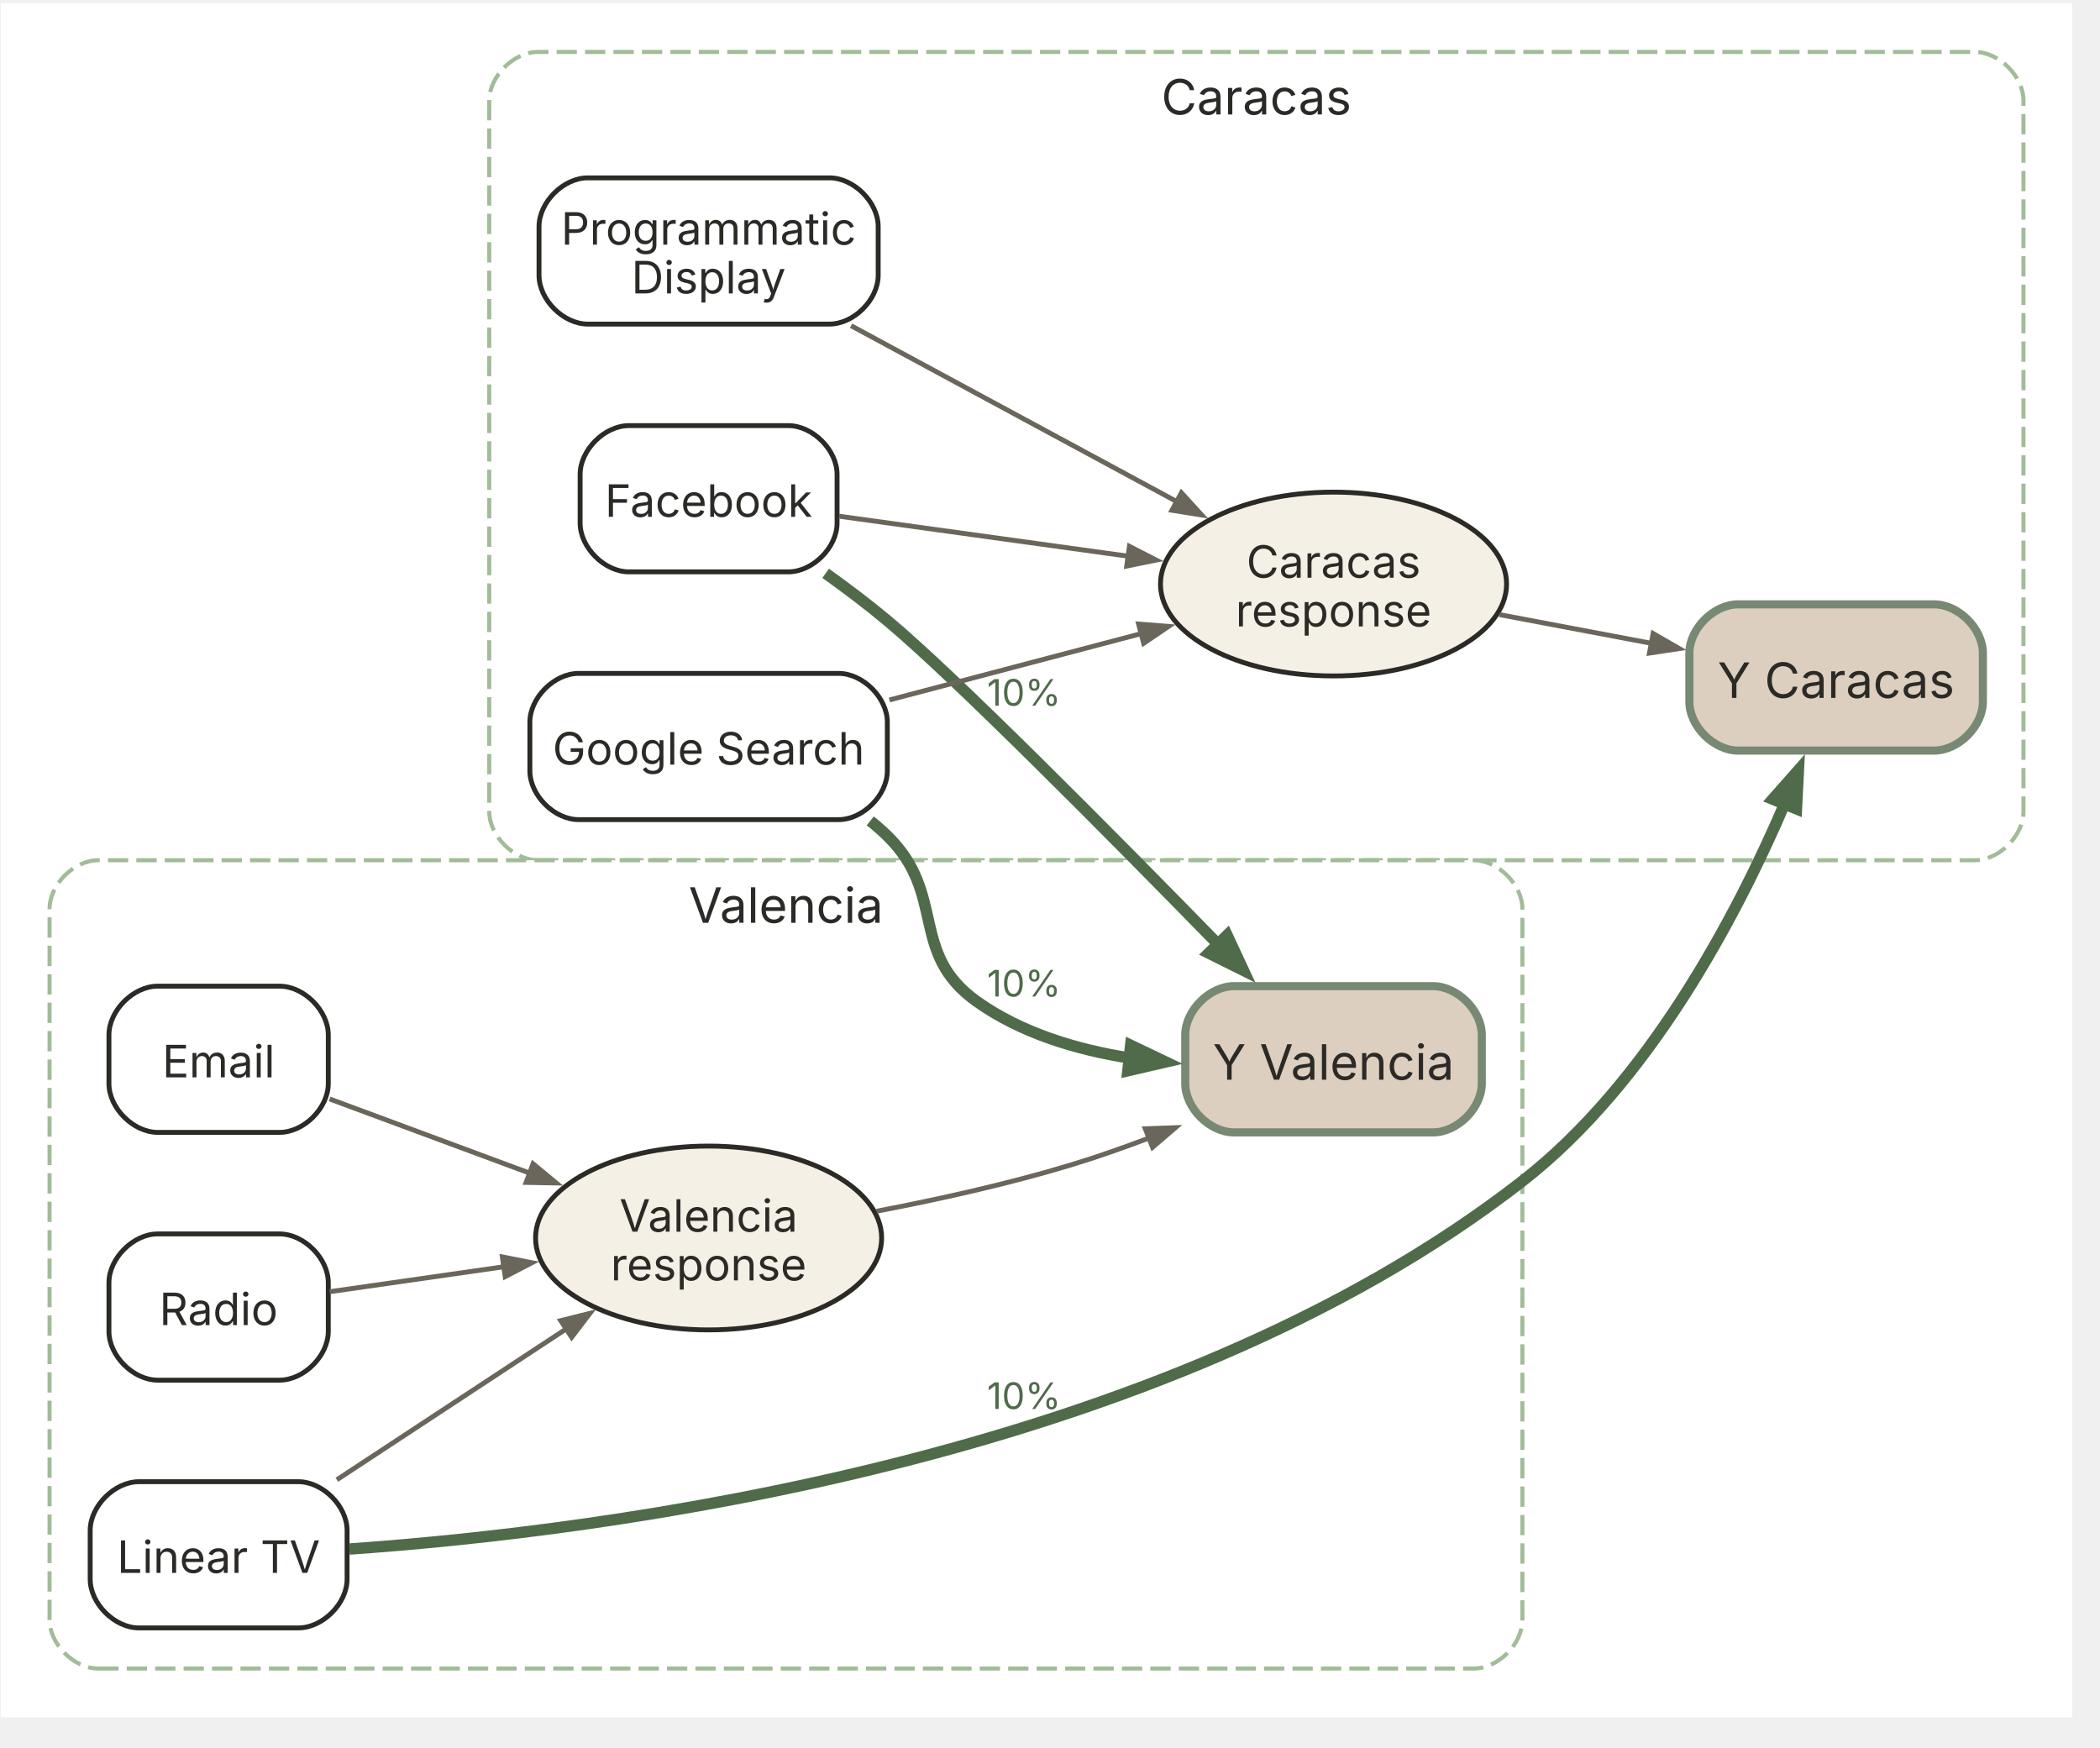
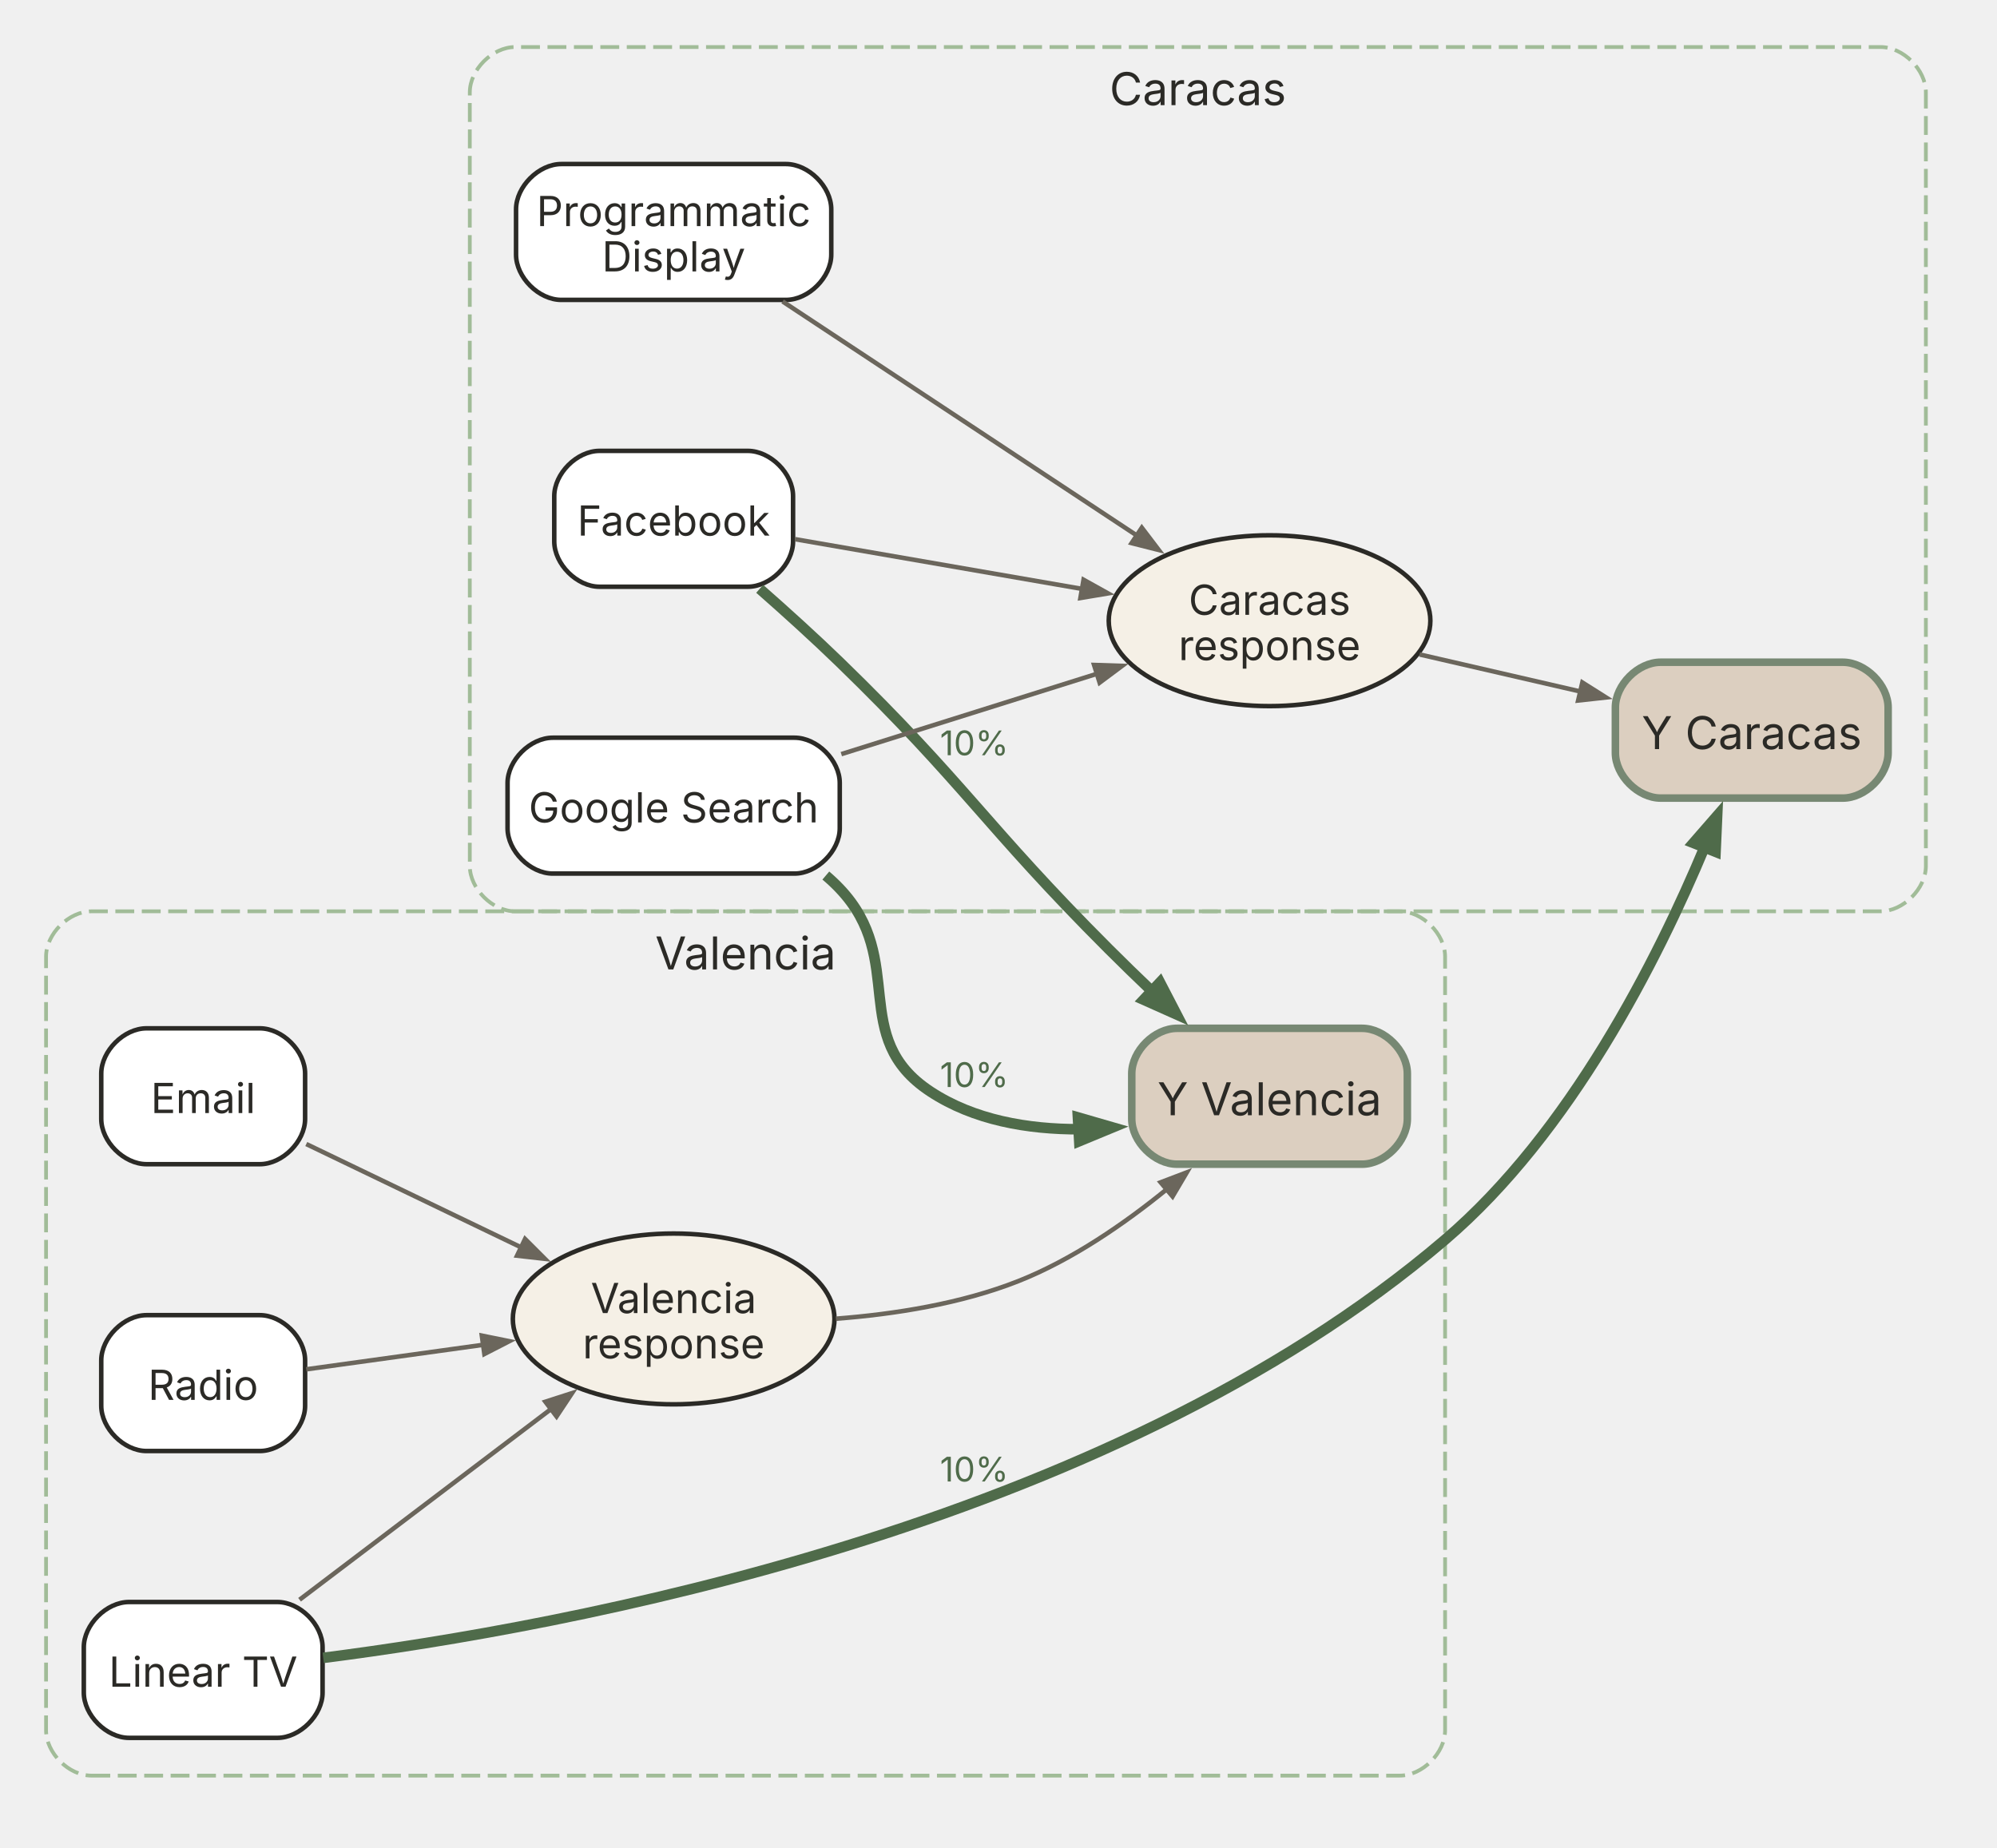
- <svg xmlns="http://www.w3.org/2000/svg" width="524pt" height="436pt" viewBox="7.00 7.00 517.00 429.00">
-   <g id="graph0" class="graph" transform="scale(1 1) rotate(0) translate(11.2 425.2)">
-     <polygon fill="white" stroke="none" points="-4,4 -4,-418 505.96,-418 505.96,4 -4,4" />
+ <svg xmlns="http://www.w3.org/2000/svg" width="536pt" height="496pt" viewBox="7.00 7.00 529.00 489.00">
+   <g id="graph0" class="graph" transform="scale(1 1) rotate(0) translate(11.2 485.2)">
    <g id="clust1" class="cluster">
-       <path fill="white" stroke="#a1bc98" stroke-dasharray="5,2" d="M128.25,-207C128.25,-207 481.96,-207 481.96,-207 487.96,-207 493.96,-213 493.96,-219 493.96,-219 493.96,-394 493.96,-394 493.96,-400 487.96,-406 481.96,-406 481.96,-406 128.25,-406 128.25,-406 122.25,-406 116.25,-400 116.25,-394 116.25,-394 116.25,-219 116.25,-219 116.25,-213 122.25,-207 128.25,-207" />
-       <text xml:space="preserve" text-anchor="middle" x="305.1" y="-390.6" font-family="Inter" font-size="12.00" fill="#2b2a26">Caracas</text>
+       <path fill="none" stroke="#a1bc98" stroke-dasharray="5,2" d="M132.25,-237C132.25,-237 493.96,-237 493.96,-237 499.96,-237 505.96,-243 505.96,-249 505.96,-249 505.96,-454 505.96,-454 505.96,-460 499.96,-466 493.96,-466 493.96,-466 132.25,-466 132.25,-466 126.25,-466 120.25,-460 120.25,-454 120.25,-454 120.25,-249 120.25,-249 120.25,-243 126.25,-237 132.25,-237" />
+       <text xml:space="preserve" text-anchor="middle" x="313.1" y="-450.6" font-family="Inter" font-size="12.00" fill="#2b2a26">Caracas</text>
    </g>
    <g id="clust2" class="cluster">
-       <path fill="white" stroke="#a1bc98" stroke-dasharray="5,2" d="M20,-8C20,-8 358.6,-8 358.6,-8 364.6,-8 370.6,-14 370.6,-20 370.6,-20 370.6,-195 370.6,-195 370.6,-201 364.6,-207 358.6,-207 358.6,-207 20,-207 20,-207 14,-207 8,-201 8,-195 8,-195 8,-20 8,-20 8,-14 14,-8 20,-8" />
-       <text xml:space="preserve" text-anchor="middle" x="189.3" y="-191.6" font-family="Inter" font-size="12.00" fill="#2b2a26">Valencia</text>
+       <path fill="none" stroke="#a1bc98" stroke-dasharray="5,2" d="M20,-8C20,-8 366.6,-8 366.6,-8 372.6,-8 378.6,-14 378.6,-20 378.6,-20 378.6,-225 378.6,-225 378.6,-231 372.6,-237 366.6,-237 366.6,-237 20,-237 20,-237 14,-237 8,-231 8,-225 8,-225 8,-20 8,-20 8,-14 14,-8 20,-8" />
+       <text xml:space="preserve" text-anchor="middle" x="193.3" y="-221.6" font-family="Inter" font-size="12.00" fill="#2b2a26">Valencia</text>
    </g>
    <g id="node1" class="node">
-       <path fill="white" stroke="#2b2a26" stroke-width="1.2" d="M189.88,-314C189.88,-314 150.62,-314 150.62,-314 144.62,-314 138.62,-308 138.62,-302 138.62,-302 138.62,-290 138.62,-290 138.62,-284 144.62,-278 150.62,-278 150.62,-278 189.88,-278 189.88,-278 195.88,-278 201.88,-284 201.88,-290 201.88,-290 201.88,-302 201.88,-302 201.88,-308 195.88,-314 189.88,-314" />
-       <text xml:space="preserve" text-anchor="middle" x="170.25" y="-291.55" font-family="Inter" font-size="11.00" fill="#2b2a26">Facebook</text>
+       <path fill="white" stroke="#2b2a26" stroke-width="1.2" d="M193.88,-359C193.88,-359 154.62,-359 154.62,-359 148.62,-359 142.62,-353 142.62,-347 142.62,-347 142.62,-335 142.62,-335 142.62,-329 148.62,-323 154.62,-323 154.62,-323 193.88,-323 193.88,-323 199.88,-323 205.88,-329 205.88,-335 205.88,-335 205.88,-347 205.88,-347 205.88,-353 199.88,-359 193.88,-359" />
+       <text xml:space="preserve" text-anchor="middle" x="174.25" y="-336.55" font-family="Inter" font-size="11.00" fill="#2b2a26">Facebook</text>
    </g>
    <g id="node4" class="node">
-       <ellipse fill="#f5f0e6" stroke="#2b2a26" stroke-width="1.2" cx="324.1" cy="-275" rx="42.6" ry="22.63" />
-       <text xml:space="preserve" text-anchor="middle" x="324.1" y="-276.55" font-family="Inter" font-size="11.00" fill="#2b2a26">Caracas</text>
-       <text xml:space="preserve" text-anchor="middle" x="324.1" y="-264.55" font-family="Inter" font-size="11.00" fill="#2b2a26">response</text>
+       <ellipse fill="#f5f0e6" stroke="#2b2a26" stroke-width="1.2" cx="332.1" cy="-314" rx="42.6" ry="22.63" />
+       <text xml:space="preserve" text-anchor="middle" x="332.1" y="-315.55" font-family="Inter" font-size="11.00" fill="#2b2a26">Caracas</text>
+       <text xml:space="preserve" text-anchor="middle" x="332.1" y="-303.55" font-family="Inter" font-size="11.00" fill="#2b2a26">response</text>
    </g>
    <g id="edge1" class="edge">
-       <path fill="none" stroke="#6b665c" stroke-width="1.2" d="M202.35,-291.7C222.9,-288.86 250.29,-285.07 273.79,-281.82" />
-       <polygon fill="#6b665c" stroke="#6b665c" stroke-width="1.2" points="273.85,-284.28 280.45,-280.9 273.18,-279.43 273.85,-284.28" />
+       <path fill="none" stroke="#6b665c" stroke-width="1.2" d="M206.41,-335.6C228.19,-331.83 257.69,-326.72 282.53,-322.41" />
+       <polygon fill="#6b665c" stroke="#6b665c" stroke-width="1.2" points="282.83,-324.85 289.31,-321.24 282,-320.02 282.83,-324.85" />
    </g>
    <g id="node10" class="node">
-       <path fill="#dccfc0" stroke="#778873" stroke-width="2" d="M348.6,-176C348.6,-176 299.6,-176 299.6,-176 293.6,-176 287.6,-170 287.6,-164 287.6,-164 287.6,-152 287.6,-152 287.6,-146 293.6,-140 299.6,-140 299.6,-140 348.6,-140 348.6,-140 354.6,-140 360.6,-146 360.6,-152 360.6,-152 360.6,-164 360.6,-164 360.6,-170 354.6,-176 348.6,-176" />
-       <text xml:space="preserve" text-anchor="middle" x="324.1" y="-152.97" font-family="Inter" font-size="12.00" fill="#2b2a26">Y Valencia</text>
+       <path fill="#dccfc0" stroke="#778873" stroke-width="2" d="M356.6,-206C356.6,-206 307.6,-206 307.6,-206 301.6,-206 295.6,-200 295.6,-194 295.6,-194 295.6,-182 295.6,-182 295.6,-176 301.6,-170 307.6,-170 307.6,-170 356.6,-170 356.6,-170 362.6,-170 368.6,-176 368.6,-182 368.6,-182 368.6,-194 368.6,-194 368.6,-200 362.6,-206 356.6,-206" />
+       <text xml:space="preserve" text-anchor="middle" x="332.1" y="-182.97" font-family="Inter" font-size="12.00" fill="#2b2a26">Y Valencia</text>
    </g>
    <g id="edge9" class="edge">
-       <path fill="none" stroke="#4f6b4a" stroke-width="2.8" d="M199.07,-277.64C204.24,-273.94 209.5,-269.97 214.25,-266 230.64,-252.33 269.19,-213.43 295.72,-186.26" />
-       <polygon fill="#4f6b4a" stroke="#4f6b4a" stroke-width="2.8" points="297.9,-188.53 301.93,-179.88 293.39,-184.13 297.9,-188.53" />
-       <text xml:space="preserve" text-anchor="middle" x="247.88" y="-245.05" font-family="Inter" font-size="9.00" fill="#4f6b4a"> 10% </text>
+       <path fill="none" stroke="#4f6b4a" stroke-width="2.8" d="M197.04,-322.45C203.95,-316.38 211.53,-309.52 218.25,-303 251.47,-270.75 256.76,-259.74 289.5,-227 293.18,-223.32 297.09,-219.52 301,-215.79" />
+       <polygon fill="#4f6b4a" stroke="#4f6b4a" stroke-width="2.8" points="303.07,-218.16 307.46,-209.69 298.75,-213.58 303.07,-218.16" />
+       <text xml:space="preserve" text-anchor="middle" x="253.88" y="-278.35" font-family="Inter" font-size="9.00" fill="#4f6b4a"> 10% </text>
    </g>
    <g id="node2" class="node">
-       <path fill="white" stroke="#2b2a26" stroke-width="1.2" d="M202.25,-253C202.25,-253 138.25,-253 138.25,-253 132.25,-253 126.25,-247 126.25,-241 126.25,-241 126.25,-229 126.25,-229 126.25,-223 132.25,-217 138.25,-217 138.25,-217 202.25,-217 202.25,-217 208.25,-217 214.25,-223 214.25,-229 214.25,-229 214.25,-241 214.25,-241 214.25,-247 208.25,-253 202.25,-253" />
-       <text xml:space="preserve" text-anchor="middle" x="170.25" y="-230.55" font-family="Inter" font-size="11.00" fill="#2b2a26">Google Search</text>
+       <path fill="white" stroke="#2b2a26" stroke-width="1.2" d="M206.25,-283C206.25,-283 142.25,-283 142.25,-283 136.25,-283 130.25,-277 130.25,-271 130.25,-271 130.25,-259 130.25,-259 130.25,-253 136.25,-247 142.25,-247 142.25,-247 206.25,-247 206.25,-247 212.25,-247 218.25,-253 218.25,-259 218.25,-259 218.25,-271 218.25,-271 218.25,-277 212.25,-283 206.25,-283" />
+       <text xml:space="preserve" text-anchor="middle" x="174.25" y="-260.55" font-family="Inter" font-size="11.00" fill="#2b2a26">Google Search</text>
    </g>
    <g id="edge2" class="edge">
-       <path fill="none" stroke="#6b665c" stroke-width="1.2" d="M214.77,-246.46C234.16,-251.57 257.02,-257.59 276.73,-262.79" />
-       <polygon fill="#6b665c" stroke="#6b665c" stroke-width="1.2" points="276.11,-265.15 283.5,-264.57 277.36,-260.42 276.11,-265.15" />
+       <path fill="none" stroke="#6b665c" stroke-width="1.2" d="M218.66,-278.65C239.81,-285.3 265.22,-293.29 286.52,-299.98" />
+       <polygon fill="#6b665c" stroke="#6b665c" stroke-width="1.2" points="285.62,-302.27 293.04,-302.03 287.09,-297.59 285.62,-302.27" />
    </g>
    <g id="edge10" class="edge">
-       <path fill="none" stroke="#4f6b4a" stroke-width="2.8" d="M210.05,-216.69C211.52,-215.52 212.93,-214.29 214.25,-213 228.96,-198.61 219.49,-184.2 236.25,-172.25 247.17,-164.47 260.81,-160.35 274.02,-158.29" />
-       <polygon fill="#4f6b4a" stroke="#4f6b4a" stroke-width="2.8" points="274.16,-161.44 282.76,-157.33 273.47,-155.18 274.16,-161.44" />
-       <text xml:space="preserve" text-anchor="middle" x="247.88" y="-173.45" font-family="Inter" font-size="9.00" fill="#4f6b4a"> 10% </text>
+       <path fill="none" stroke="#4f6b4a" stroke-width="2.8" d="M214.56,-246.48C215.86,-245.38 217.1,-244.22 218.25,-243 236.25,-224.02 220.4,-203.64 242.25,-189.25 253.77,-181.66 268.08,-179.22 281.83,-179.26" />
+       <polygon fill="#4f6b4a" stroke="#4f6b4a" stroke-width="2.8" points="281.34,-182.39 290.5,-179.74 281.69,-176.1 281.34,-182.39" />
+       <text xml:space="preserve" text-anchor="middle" x="253.88" y="-190.45" font-family="Inter" font-size="9.00" fill="#4f6b4a"> 10% </text>
    </g>
    <g id="node3" class="node">
-       <path fill="white" stroke="#2b2a26" stroke-width="1.2" d="M200,-375C200,-375 140.5,-375 140.5,-375 134.5,-375 128.5,-369 128.5,-363 128.5,-363 128.5,-351 128.5,-351 128.5,-345 134.5,-339 140.5,-339 140.5,-339 200,-339 200,-339 206,-339 212,-345 212,-351 212,-351 212,-363 212,-363 212,-369 206,-375 200,-375" />
-       <text xml:space="preserve" text-anchor="middle" x="170.25" y="-358.55" font-family="Inter" font-size="11.00" fill="#2b2a26">Programmatic</text>
-       <text xml:space="preserve" text-anchor="middle" x="170.25" y="-346.55" font-family="Inter" font-size="11.00" fill="#2b2a26">Display</text>
+       <path fill="white" stroke="#2b2a26" stroke-width="1.2" d="M204,-435C204,-435 144.5,-435 144.5,-435 138.5,-435 132.5,-429 132.5,-423 132.5,-423 132.5,-411 132.5,-411 132.5,-405 138.5,-399 144.5,-399 144.5,-399 204,-399 204,-399 210,-399 216,-405 216,-411 216,-411 216,-423 216,-423 216,-429 210,-435 204,-435" />
+       <text xml:space="preserve" text-anchor="middle" x="174.25" y="-418.55" font-family="Inter" font-size="11.00" fill="#2b2a26">Programmatic</text>
+       <text xml:space="preserve" text-anchor="middle" x="174.25" y="-406.55" font-family="Inter" font-size="11.00" fill="#2b2a26">Display</text>
    </g>
    <g id="edge3" class="edge">
-       <path fill="none" stroke="#6b665c" stroke-width="1.2" d="M205.33,-338.6C229.16,-325.73 260.98,-308.54 285.55,-295.28" />
-       <polygon fill="#6b665c" stroke="#6b665c" stroke-width="1.2" points="286.65,-297.47 291.65,-291.99 284.32,-293.16 286.65,-297.47" />
+       <path fill="none" stroke="#6b665c" stroke-width="1.2" d="M203.11,-398.59C229.4,-381.22 268.85,-355.14 297,-336.54" />
+       <polygon fill="#6b665c" stroke="#6b665c" stroke-width="1.2" points="298.26,-338.64 302.75,-332.74 295.56,-334.56 298.26,-338.64" />
    </g>
    <g id="node5" class="node">
-       <path fill="#dccfc0" stroke="#778873" stroke-width="2" d="M471.96,-270C471.96,-270 423.71,-270 423.71,-270 417.71,-270 411.71,-264 411.71,-258 411.71,-258 411.71,-246 411.71,-246 411.71,-240 417.71,-234 423.71,-234 423.71,-234 471.96,-234 471.96,-234 477.96,-234 483.96,-240 483.96,-246 483.96,-246 483.96,-258 483.96,-258 483.96,-264 477.96,-270 471.96,-270" />
-       <text xml:space="preserve" text-anchor="middle" x="447.83" y="-246.97" font-family="Inter" font-size="12.00" fill="#2b2a26">Y Caracas</text>
+       <path fill="#dccfc0" stroke="#778873" stroke-width="2" d="M483.96,-303C483.96,-303 435.71,-303 435.71,-303 429.71,-303 423.71,-297 423.71,-291 423.71,-291 423.71,-279 423.71,-279 423.71,-273 429.71,-267 435.71,-267 435.71,-267 483.96,-267 483.96,-267 489.96,-267 495.96,-273 495.96,-279 495.96,-279 495.96,-291 495.96,-291 495.96,-297 489.96,-303 483.96,-303" />
+       <text xml:space="preserve" text-anchor="middle" x="459.83" y="-279.98" font-family="Inter" font-size="12.00" fill="#2b2a26">Y Caracas</text>
    </g>
    <g id="edge4" class="edge">
-       <path fill="none" stroke="#6b665c" stroke-width="1.2" d="M364.96,-267.47C377.02,-265.19 390.33,-262.68 402.65,-260.35" />
-       <polygon fill="#6b665c" stroke="#6b665c" stroke-width="1.2" points="402.78,-262.82 409.21,-259.11 401.88,-258 402.78,-262.82" />
+       <path fill="none" stroke="#6b665c" stroke-width="1.2" d="M371.85,-305.06C385.36,-301.95 400.61,-298.43 414.53,-295.22" />
+       <polygon fill="#6b665c" stroke="#6b665c" stroke-width="1.2" points="414.96,-297.63 421.23,-293.67 413.85,-292.86 414.96,-297.63" />
    </g>
    <g id="node6" class="node">
      <path fill="white" stroke="#2b2a26" stroke-width="1.2" d="M69.25,-54C69.25,-54 30,-54 30,-54 24,-54 18,-48 18,-42 18,-42 18,-30 18,-30 18,-24 24,-18 30,-18 30,-18 69.25,-18 69.25,-18 75.25,-18 81.25,-24 81.25,-30 81.25,-30 81.25,-42 81.25,-42 81.25,-48 75.25,-54 69.25,-54" />
      <text xml:space="preserve" text-anchor="middle" x="49.62" y="-31.55" font-family="Inter" font-size="11.00" fill="#2b2a26">Linear TV</text>
    </g>
    <g id="edge11" class="edge">
-       <path fill="none" stroke="#4f6b4a" stroke-width="2.8" d="M81.8,-37.42C143.28,-41.7 281.9,-58.92 370.6,-128 401.72,-152.24 423.23,-193.02 435.28,-221.16" />
-       <polygon fill="#4f6b4a" stroke="#4f6b4a" stroke-width="2.8" points="432.24,-222.03 438.55,-229.17 438.07,-219.65 432.24,-222.03" />
-       <text xml:space="preserve" text-anchor="middle" x="247.88" y="-71.9" font-family="Inter" font-size="9.00" fill="#4f6b4a"> 10% </text>
+       <path fill="none" stroke="#4f6b4a" stroke-width="2.8" d="M81.43,-39.2C144.25,-47.19 288.78,-73.24 378.6,-150 411.79,-178.36 434.85,-224.06 447.47,-254.31" />
+       <polygon fill="#4f6b4a" stroke="#4f6b4a" stroke-width="2.8" points="444.39,-255.11 450.66,-262.3 450.24,-252.77 444.39,-255.11" />
+       <text xml:space="preserve" text-anchor="middle" x="253.88" y="-85.93" font-family="Inter" font-size="9.00" fill="#4f6b4a"> 10% </text>
    </g>
    <g id="node9" class="node">
-       <ellipse fill="#f5f0e6" stroke="#2b2a26" stroke-width="1.2" cx="170.25" cy="-114" rx="42.6" ry="22.63" />
-       <text xml:space="preserve" text-anchor="middle" x="170.25" y="-115.55" font-family="Inter" font-size="11.00" fill="#2b2a26">Valencia</text>
-       <text xml:space="preserve" text-anchor="middle" x="170.25" y="-103.55" font-family="Inter" font-size="11.00" fill="#2b2a26">response</text>
+       <ellipse fill="#f5f0e6" stroke="#2b2a26" stroke-width="1.2" cx="174.25" cy="-129" rx="42.6" ry="22.63" />
+       <text xml:space="preserve" text-anchor="middle" x="174.25" y="-130.55" font-family="Inter" font-size="11.00" fill="#2b2a26">Valencia</text>
+       <text xml:space="preserve" text-anchor="middle" x="174.25" y="-118.55" font-family="Inter" font-size="11.00" fill="#2b2a26">response</text>
    </g>
    <g id="edge5" class="edge">
-       <path fill="none" stroke="#6b665c" stroke-width="1.2" d="M78.74,-54.48C95.79,-65.7 117.66,-80.08 135.63,-91.9" />
-       <polygon fill="#6b665c" stroke="#6b665c" stroke-width="1.2" points="133.85,-93.65 141.04,-95.45 136.54,-89.56 133.85,-93.65" />
+       <path fill="none" stroke="#6b665c" stroke-width="1.2" d="M75.15,-54.6C94.36,-69.17 121.23,-89.54 141.99,-105.29" />
+       <polygon fill="#6b665c" stroke="#6b665c" stroke-width="1.2" points="140.27,-107.06 147.33,-109.34 143.23,-103.16 140.27,-107.06" />
    </g>
    <g id="node7" class="node">
-       <path fill="white" stroke="#2b2a26" stroke-width="1.2" d="M64.62,-115C64.62,-115 34.62,-115 34.62,-115 28.63,-115 22.62,-109 22.62,-103 22.62,-103 22.62,-91 22.62,-91 22.62,-85 28.62,-79 34.62,-79 34.62,-79 64.62,-79 64.62,-79 70.62,-79 76.62,-85 76.62,-91 76.62,-91 76.62,-103 76.62,-103 76.62,-109 70.62,-115 64.62,-115" />
-       <text xml:space="preserve" text-anchor="middle" x="49.62" y="-92.55" font-family="Inter" font-size="11.00" fill="#2b2a26">Radio</text>
+       <path fill="white" stroke="#2b2a26" stroke-width="1.2" d="M64.62,-130C64.62,-130 34.62,-130 34.62,-130 28.63,-130 22.62,-124 22.62,-118 22.62,-118 22.62,-106 22.62,-106 22.62,-100 28.62,-94 34.62,-94 34.62,-94 64.62,-94 64.62,-94 70.62,-94 76.62,-100 76.62,-106 76.62,-106 76.62,-118 76.62,-118 76.62,-124 70.62,-130 64.62,-130" />
+       <text xml:space="preserve" text-anchor="middle" x="49.62" y="-107.55" font-family="Inter" font-size="11.00" fill="#2b2a26">Radio</text>
    </g>
    <g id="edge6" class="edge">
-       <path fill="none" stroke="#6b665c" stroke-width="1.2" d="M76.95,-100.77C89.62,-102.59 105.23,-104.83 119.98,-106.94" />
-       <polygon fill="#6b665c" stroke="#6b665c" stroke-width="1.2" points="119.47,-109.34 126.75,-107.91 120.17,-104.49 119.47,-109.34" />
+       <path fill="none" stroke="#6b665c" stroke-width="1.2" d="M76.93,-115.65C90.71,-117.56 108.05,-119.96 124.2,-122.2" />
+       <polygon fill="#6b665c" stroke="#6b665c" stroke-width="1.2" points="123.44,-124.57 130.71,-123.1 124.11,-119.71 123.44,-124.57" />
    </g>
    <g id="node8" class="node">
-       <path fill="white" stroke="#2b2a26" stroke-width="1.2" d="M64.62,-176C64.62,-176 34.62,-176 34.62,-176 28.63,-176 22.62,-170 22.62,-164 22.62,-164 22.62,-152 22.62,-152 22.62,-146 28.62,-140 34.62,-140 34.62,-140 64.62,-140 64.62,-140 70.62,-140 76.62,-146 76.62,-152 76.62,-152 76.62,-164 76.62,-164 76.62,-170 70.62,-176 64.62,-176" />
-       <text xml:space="preserve" text-anchor="middle" x="49.62" y="-153.55" font-family="Inter" font-size="11.00" fill="#2b2a26">Email</text>
+       <path fill="white" stroke="#2b2a26" stroke-width="1.2" d="M64.62,-206C64.62,-206 34.62,-206 34.62,-206 28.63,-206 22.62,-200 22.62,-194 22.62,-194 22.62,-182 22.62,-182 22.62,-176 28.62,-170 34.62,-170 34.62,-170 64.62,-170 64.62,-170 70.62,-170 76.62,-176 76.62,-182 76.62,-182 76.62,-194 76.62,-194 76.62,-200 70.62,-206 64.62,-206" />
+       <text xml:space="preserve" text-anchor="middle" x="49.62" y="-183.55" font-family="Inter" font-size="11.00" fill="#2b2a26">Email</text>
    </g>
    <g id="edge7" class="edge">
-       <path fill="none" stroke="#6b665c" stroke-width="1.2" d="M76.95,-148.23C91.5,-142.84 109.93,-136 126.49,-129.86" />
-       <polygon fill="#6b665c" stroke="#6b665c" stroke-width="1.2" points="127.03,-132.27 132.74,-127.54 125.32,-127.68 127.03,-132.27" />
+       <path fill="none" stroke="#6b665c" stroke-width="1.2" d="M76.93,-175.34C93.56,-167.34 115.35,-156.86 134,-147.89" />
+       <polygon fill="#6b665c" stroke="#6b665c" stroke-width="1.2" points="134.89,-150.18 140.14,-144.93 132.77,-145.76 134.89,-150.18" />
    </g>
    <g id="edge8" class="edge">
-       <path fill="none" stroke="#6b665c" stroke-width="1.2" d="M211.62,-120.59C226.79,-123.5 244.09,-127.32 259.5,-132 265.84,-133.92 272.42,-136.24 278.85,-138.68" />
-       <polygon fill="#6b665c" stroke="#6b665c" stroke-width="1.2" points="277.76,-140.89 285.17,-141.16 279.55,-136.33 277.76,-140.89" />
+       <path fill="none" stroke="#6b665c" stroke-width="1.2" d="M217.24,-129.06C232.84,-130.26 250.4,-133.04 265.5,-139 279.74,-144.62 293.6,-154.18 304.89,-163.37" />
+       <polygon fill="#6b665c" stroke="#6b665c" stroke-width="1.2" points="303.25,-165.19 310.18,-167.83 306.41,-161.45 303.25,-165.19" />
    </g>
  </g>
</svg>
